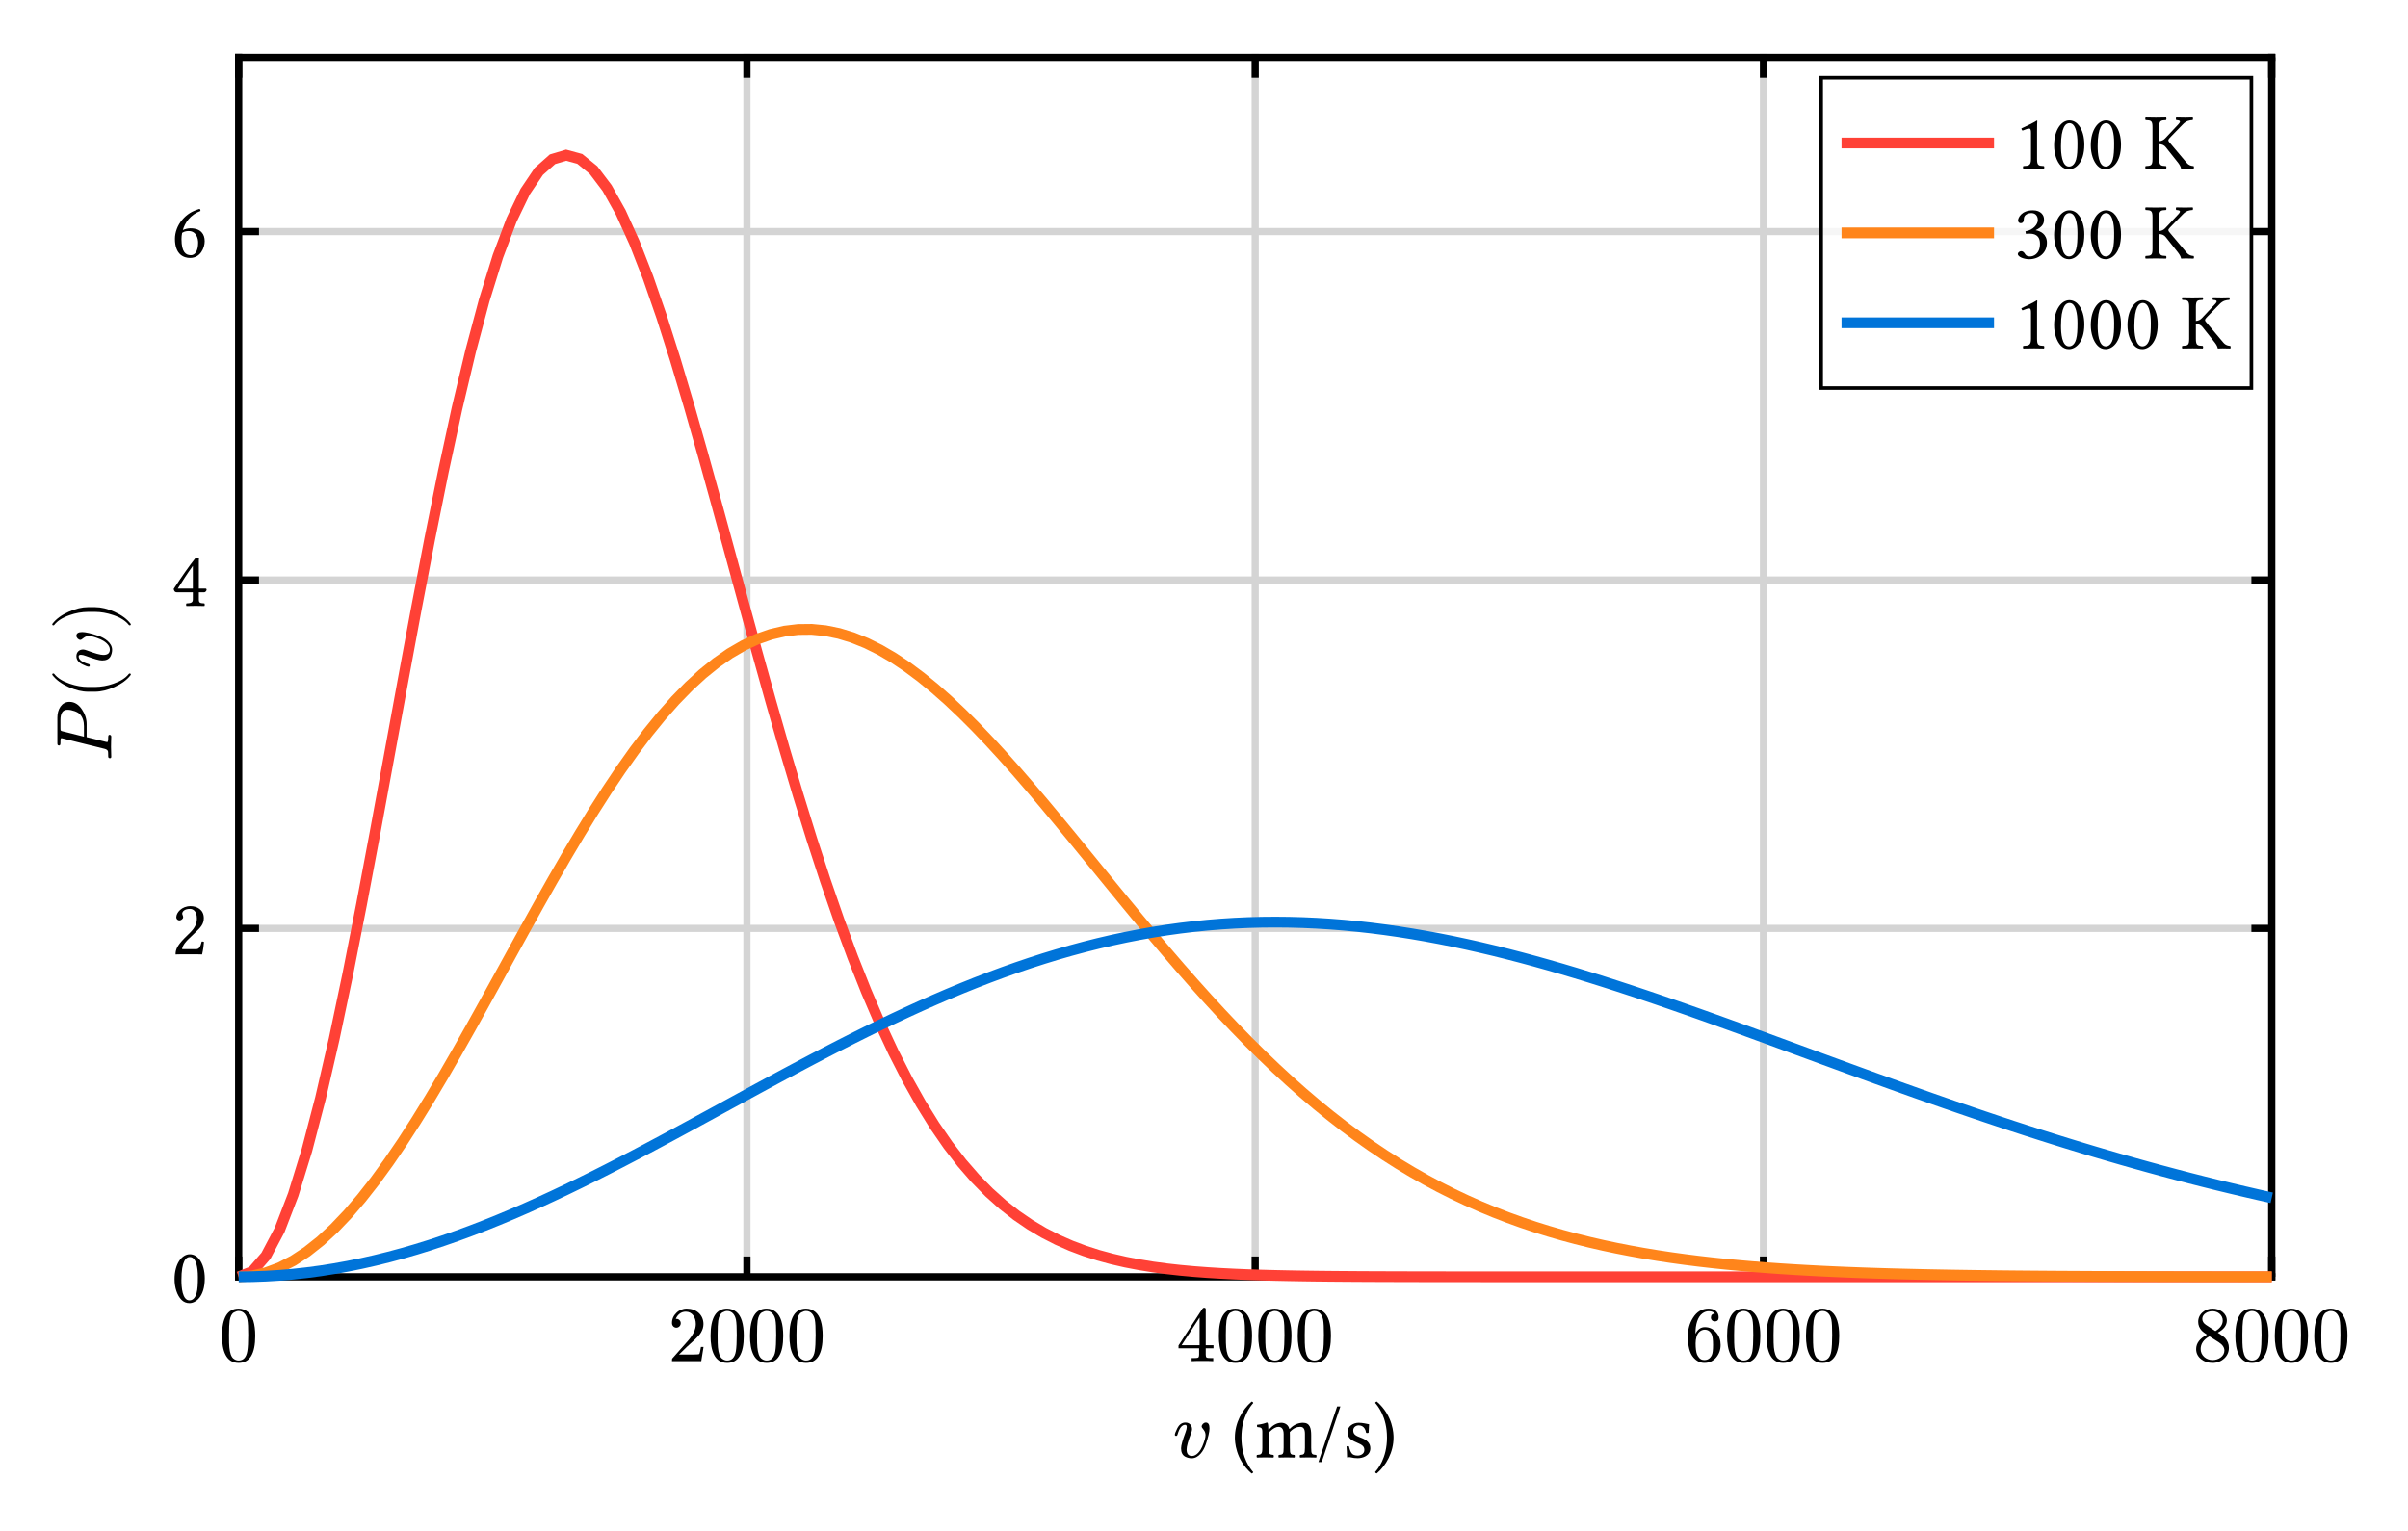
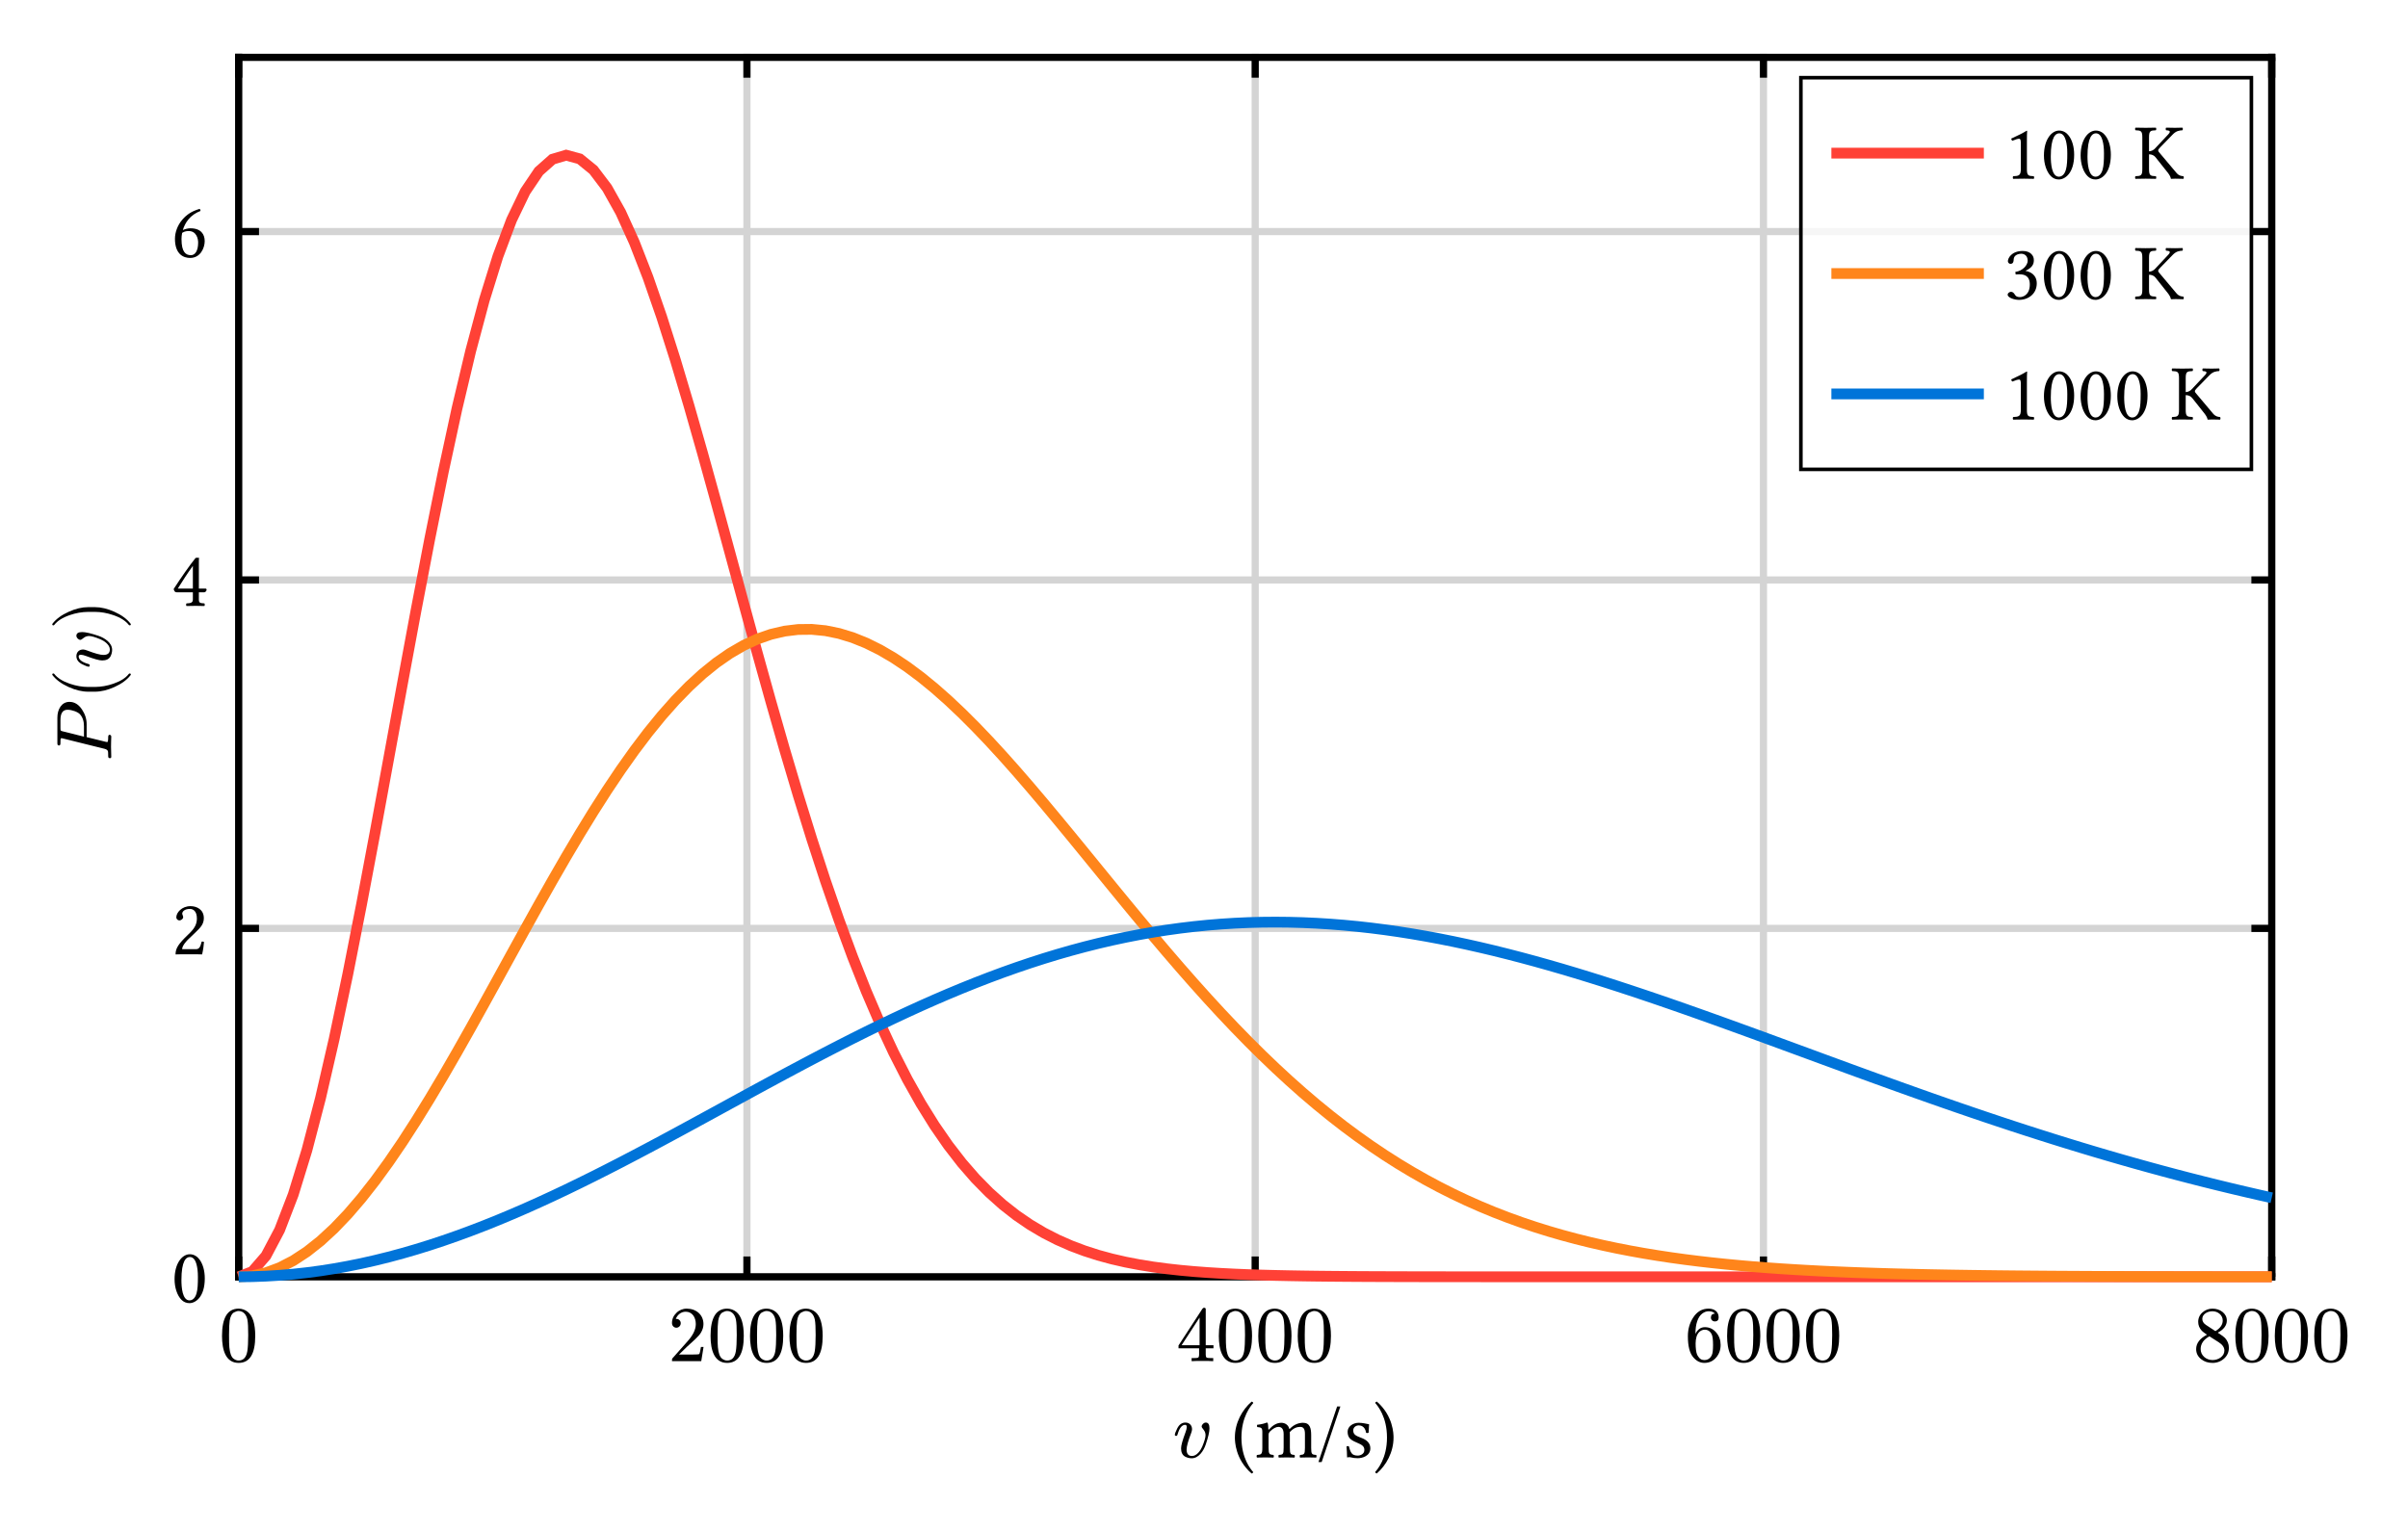
<svg xmlns="http://www.w3.org/2000/svg" xmlns:xlink="http://www.w3.org/1999/xlink" width="447.656" height="284.683" viewBox="0 0 335.742 213.512">
  <path fill="none" stroke="#d4d4d4" stroke-linecap="square" d="M33.277 178.079V8m70.866 170.079V8m70.867 170.079V8m70.866 170.079V8m70.866 170.079V8M33.277 178.079h283.465M33.277 129.485h283.465M33.277 80.89h283.465M33.277 32.297h283.465" />
  <path fill="none" stroke="#000" stroke-linecap="square" d="M33.277 178.079h283.465" />
  <path fill="none" stroke="#000" d="M33.277 178.079v-2.835" />
  <path fill="none" d="M30.527 182.33h5.5v7.756h-5.5z" />
  <use xlink:href="#a" transform="matrix(1 0 0 -1 30.527 189.844)" />
  <path fill="none" stroke="#000" d="M104.143 178.079v-2.835" />
  <path fill="none" d="M93.143 182.33h22v7.756h-22z" />
  <use xlink:href="#b" transform="matrix(1 0 0 -1 93.143 189.844)" />
  <use xlink:href="#a" transform="matrix(1 0 0 -1 98.643 189.844)" />
  <use xlink:href="#a" transform="matrix(1 0 0 -1 104.143 189.844)" />
  <use xlink:href="#a" transform="matrix(1 0 0 -1 109.643 189.844)" />
  <path fill="none" stroke="#000" d="M175.01 178.079v-2.835" />
  <path fill="none" d="M164.01 182.33h22v7.756h-22z" />
  <use xlink:href="#c" transform="matrix(1 0 0 -1 164.01 189.844)" />
  <use xlink:href="#a" transform="matrix(1 0 0 -1 169.51 189.844)" />
  <use xlink:href="#a" transform="matrix(1 0 0 -1 175.01 189.844)" />
  <use xlink:href="#a" transform="matrix(1 0 0 -1 180.51 189.844)" />
  <path fill="none" stroke="#000" d="M245.876 178.079v-2.835" />
  <path fill="none" d="M234.876 182.33h22v7.756h-22z" />
  <use xlink:href="#d" transform="matrix(1 0 0 -1 234.876 189.844)" />
  <use xlink:href="#a" transform="matrix(1 0 0 -1 240.376 189.844)" />
  <use xlink:href="#a" transform="matrix(1 0 0 -1 245.876 189.844)" />
  <use xlink:href="#a" transform="matrix(1 0 0 -1 251.376 189.844)" />
  <path fill="none" stroke="#000" d="M316.742 178.079v-2.835" />
  <path fill="none" d="M305.742 182.33h22v7.756h-22z" />
  <use xlink:href="#e" transform="matrix(1 0 0 -1 305.742 189.844)" />
  <use xlink:href="#a" transform="matrix(1 0 0 -1 311.242 189.844)" />
  <use xlink:href="#a" transform="matrix(1 0 0 -1 316.742 189.844)" />
  <use xlink:href="#a" transform="matrix(1 0 0 -1 322.242 189.844)" />
  <path fill="none" d="M163.487 195.755h31.295v9.757h-31.295z" />
  <use xlink:href="#f" transform="matrix(1 0 0 -1 163.487 203.268)" />
  <g transform="matrix(1 0 0 -1 168.943 203.268)">
    <use xlink:href="#g" x="2.75" />
    <use xlink:href="#h" x="6.028" />
    <use xlink:href="#i" x="14.718" />
    <use xlink:href="#j" x="18.271" />
    <use xlink:href="#k" x="22.561" />
  </g>
  <path fill="none" stroke="#000" stroke-linecap="square" d="M33.277 8h283.465" />
  <path fill="none" stroke="#000" d="M33.277 8v2.835M104.143 8v2.835M175.01 8v2.835M245.876 8v2.835M316.742 8v2.835" />
  <path fill="none" stroke="#000" stroke-linecap="square" d="M33.277 178.079V8" />
  <path fill="none" stroke="#000" d="M33.277 178.079h2.835" />
  <path fill="none" d="M23.91 174.405h5.115v7.348H23.91z" />
  <use xlink:href="#l" transform="matrix(1 0 0 -1 23.91 181.643)" />
  <path fill="none" stroke="#000" d="M33.277 129.485h2.835" />
  <path fill="none" d="M23.91 125.855h5.115v7.26H23.91z" />
  <use xlink:href="#m" transform="matrix(1 0 0 -1 23.91 133.093)" />
  <path fill="none" stroke="#000" d="M33.277 80.89h2.835" />
  <path fill="none" d="M23.91 77.26h5.115v7.26H23.91z" />
  <use xlink:href="#n" transform="matrix(1 0 0 -1 23.91 84.499)" />
  <path fill="none" stroke="#000" d="M33.277 32.297h2.835" />
  <path fill="none" d="M23.91 28.617h5.115v7.36H23.91z" />
  <use xlink:href="#o" transform="matrix(1 0 0 -1 23.91 35.855)" />
  <path fill="none" d="M8 106.184V83.568h10.241v22.616z" />
  <use xlink:href="#p" transform="matrix(0 -1 -1 0 15.513 106.184)" />
  <use xlink:href="#q" transform="matrix(0 -1 -1 0 15.513 97.582)" />
  <use xlink:href="#f" transform="matrix(0 -1 -1 0 15.513 93.303)" />
  <use xlink:href="#r" transform="matrix(0 -1 -1 0 15.513 87.847)" />
  <path fill="none" stroke="#000" stroke-linecap="square" d="M316.742 178.079V8" />
  <path fill="none" stroke="#000" d="M316.742 178.079h-2.835m2.835-48.594h-2.835m2.835-48.595h-2.835m2.835-48.593h-2.835" />
  <path fill="none" stroke="#ff4136" stroke-width="1.5" d="m33.277 178.079 1.903-.736 1.902-2.193 1.903-3.604 1.902-4.941 1.902-6.177 1.903-7.286 1.902-8.248 1.903-9.046 1.902-9.665 1.903-10.097 1.902-10.337 1.903-10.383 1.902-10.243 1.903-9.92 1.902-9.43 1.902-8.787 1.903-8.007 1.902-7.113 1.903-6.125 1.902-5.065 1.903-3.958 1.902-2.823 1.903-1.687 1.902-.567 1.902.517 1.903 1.55 1.902 2.512 1.903 3.398 1.902 4.192 1.903 4.891 1.902 5.49 1.903 5.985 1.902 6.379 1.902 6.671 1.903 6.868 1.902 6.974 1.903 6.995 1.902 6.942 1.903 6.82 1.902 6.637 1.903 6.407 1.902 6.135 1.902 5.83 1.903 5.5 1.902 5.153 1.903 4.797 1.902 4.438 1.903 4.08 1.902 3.728 1.903 3.388 1.902 3.062 1.902 2.752 1.903 2.46 1.902 2.187 1.903 1.935 1.902 1.704 1.903 1.492 1.902 1.3 1.903 1.129 1.902.974 1.903.836 1.902.716 1.902.61 1.903.516 1.902.436 1.903.366 1.902.307 1.903.255 1.902.211 1.903.175 1.902.143 1.902.117 1.903.096 1.902.078 1.903.063 1.902.05 1.903.04 1.902.033 1.903.026 1.902.02 1.902.016 1.903.013 1.902.01 1.903.007 1.902.006 1.903.005 1.902.004 1.903.002 1.902.002 1.902.002 1.903.001 1.902.001h1.903l1.902.001h1.903l1.902.001h100.83" />
  <path fill="none" stroke="#ff851b" stroke-width="1.5" d="m33.277 178.079 1.903-.142 1.902-.425 1.903-.704 1.902-.979 1.902-1.247 1.903-1.506 1.902-1.756 1.903-1.993 1.902-2.216 1.903-2.425 1.902-2.617 1.903-2.791 1.902-2.948 1.903-3.084 1.902-3.2 1.902-3.296 1.903-3.37 1.902-3.424 1.903-3.455 1.902-3.465 1.903-3.454 1.902-3.422 1.903-3.37 1.902-3.3 1.902-3.208 1.903-3.102 1.902-2.977 1.903-2.837 1.902-2.683 1.903-2.515 1.902-2.338 1.903-2.148 1.902-1.951 1.902-1.746 1.903-1.536 1.902-1.321 1.903-1.103 1.902-.884 1.903-.665 1.902-.448 1.903-.231 1.902-.02 1.902.185 1.903.387 1.902.58 1.903.767 1.902.944 1.903 1.112 1.902 1.27 1.903 1.418 1.902 1.555 1.902 1.681 1.903 1.796 1.902 1.899 1.903 1.99 1.902 2.072 1.903 2.14 1.902 2.2 1.903 2.245 1.902 2.283 1.903 2.308 1.902 2.326 1.902 2.333 1.903 2.331 1.902 2.321 1.903 2.304 1.902 2.28 1.903 2.247 1.902 2.21 1.903 2.166 1.902 2.119 1.902 2.066 1.903 2.01 1.902 1.95 1.903 1.888 1.902 1.823 1.903 1.757 1.902 1.69 1.903 1.62 1.902 1.55 1.902 1.483 1.903 1.413 1.902 1.344 1.903 1.277 1.902 1.21 1.903 1.144 1.902 1.08 1.903 1.02 1.902.958 1.902.9 1.903.843 1.902.79 1.903.736 1.902.688 1.903.64 1.902.595 1.903.552 1.902.511 1.902.473 1.903.437 1.902.402 1.903.37 1.902.34 1.903.313 1.902.286 1.903.262 1.902.239 1.903.218 1.902.198 1.902.18 1.903.164 1.902.148 1.903.135 1.902.12 1.903.11 1.902.1 1.903.088 1.902.08 1.902.071 1.903.064 1.902.058 1.903.05 1.902.046 1.903.041 1.902.036 1.903.032 1.902.029 1.902.025 1.903.023 1.902.02 1.903.017 1.902.015 1.903.014 1.902.011 1.903.01 1.902.01 1.902.008 1.903.007 1.902.006 1.903.005 1.902.005 1.903.004 1.902.003 1.903.003 1.902.003 1.902.002 1.903.002 1.902.002 1.903.001" />
  <path fill="none" stroke="#0074d9" stroke-width="1.5" d="m33.277 178.079 1.903-.024 1.902-.07 1.903-.116 1.902-.162 1.902-.209 1.903-.253 1.902-.299 1.903-.343 1.902-.386 1.903-.43 1.902-.47 1.903-.513 1.902-.552 1.903-.59 1.902-.629 1.902-.664 1.903-.7 1.902-.732 1.903-.764 1.902-.796 1.903-.823 1.902-.852 1.903-.876 1.902-.9 1.902-.923 1.903-.942 1.902-.961 1.903-.977 1.902-.992 1.903-1.004 1.902-1.015 1.903-1.024 1.902-1.031 1.902-1.036 1.903-1.038 1.902-1.04 1.903-1.039 1.902-1.036 1.903-1.031 1.902-1.026 1.903-1.016 1.902-1.007 1.902-.995 1.903-.982 1.902-.967 1.903-.95 1.902-.931 1.903-.912 1.902-.89 1.903-.869 1.902-.844 1.902-.819 1.903-.792 1.902-.765 1.903-.737 1.902-.707 1.903-.676 1.902-.645 1.903-.613 1.902-.58 1.903-.546 1.902-.512 1.902-.478 1.903-.443 1.902-.407 1.903-.372 1.902-.336 1.903-.3 1.902-.264 1.903-.228 1.902-.192 1.902-.156 1.903-.12 1.902-.086 1.903-.05 1.902-.015 1.903.019 1.902.053 1.903.086 1.902.118 1.902.151 1.903.182 1.902.213 1.903.243 1.902.272 1.903.3 1.902.328 1.903.354 1.902.38 1.902.404 1.903.429 1.902.45 1.903.474 1.902.494 1.903.513 1.902.533 1.903.55 1.902.567 1.902.583 1.903.597 1.902.611 1.903.624 1.902.635 1.903.646 1.902.655 1.903.664 1.902.672 1.903.678 1.902.684 1.902.69 1.903.692 1.902.696 1.903.698 1.902.7 1.903.7 1.902.7 1.903.698 1.902.698 1.902.694 1.903.692 1.902.687 1.903.684 1.902.678 1.903.673 1.902.667 1.903.66 1.902.653 1.902.645 1.903.637 1.902.63 1.903.62 1.902.61 1.903.602 1.902.592 1.903.582 1.902.572 1.902.561 1.903.551 1.902.54 1.903.529 1.902.518 1.903.506 1.902.496 1.903.484 1.902.473 1.902.461 1.903.45 1.902.439 1.903.427" />
-   <path fill="#ffffffc8" stroke="#000" stroke-width=".5" d="M253.926 10.835v43.289h59.981v-43.29z" />
-   <path fill="#bfdcf5" stroke="#ff4136" stroke-width="1.5" d="M256.761 19.94h21.26" />
-   <path fill="none" d="M280.856 13.67h25.102v12.54h-25.102z" />
-   <g transform="matrix(1 0 0 -1 280.856 23.503)">
+   <path fill="#ffffffc8" stroke="#000" stroke-width=".5" d="M251.092 10.835v54.628h62.815V10.835z" />
+   <path fill="#bfdcf5" stroke="#ff4136" stroke-width="1.5" d="M255.344 21.357h21.26" />
+   <path fill="none" d="M279.438 15.087h25.102v12.54h-25.102z" />
+   <g transform="matrix(1 0 0 -1 279.438 24.92)">
    <use xlink:href="#s" />
    <use xlink:href="#l" x="5.115" />
    <use xlink:href="#l" x="10.23" />
    <use xlink:href="#t" x="18.095" />
  </g>
-   <path fill="#ffd0cd" stroke="#ff851b" stroke-width="1.5" d="M256.761 32.48h21.26" />
-   <path fill="none" d="M280.856 26.21h25.102v12.54h-25.102z" />
-   <g transform="matrix(1 0 0 -1 280.856 36.043)">
+   <path fill="#ffd0cd" stroke="#ff851b" stroke-width="1.5" d="M255.344 38.149h21.26" />
+   <path fill="none" d="M279.438 31.879h25.102v12.54h-25.102z" />
+   <g transform="matrix(1 0 0 -1 279.438 41.713)">
    <use xlink:href="#u" />
    <use xlink:href="#l" x="5.115" />
    <use xlink:href="#l" x="10.23" />
    <use xlink:href="#t" x="18.095" />
  </g>
-   <path fill="#cbf2cf" stroke="#0074d9" stroke-width="1.5" d="M256.761 45.02h21.26" />
-   <path fill="none" d="M280.856 38.75h30.217v12.54h-30.217z" />
-   <g transform="matrix(1 0 0 -1 280.856 48.583)">
+   <path fill="#cbf2cf" stroke="#0074d9" stroke-width="1.5" d="M255.344 54.94h21.26" />
+   <path fill="none" d="M279.438 48.67h30.217v12.54h-30.217z" />
+   <g transform="matrix(1 0 0 -1 279.438 58.505)">
    <use xlink:href="#s" />
    <use xlink:href="#l" x="5.115" />
    <use xlink:href="#l" x="10.23" />
    <use xlink:href="#l" x="15.345" />
    <use xlink:href="#t" x="23.21" />
  </g>
  <defs>
    <symbol id="a" overflow="visible">
      <path d="M2.739-.242C4.29-.242 5.06 1.012 5.06 3.52c0 1.683-.352 2.805-1.045 3.355a2.05 2.05 0 0 1-1.265.451C1.199 7.326.429 6.061.429 3.52c0-2.024.539-3.762 2.31-3.762m1.232 6.006c.077-.385.11-1.089.11-2.112 0-1.012-.044-1.76-.121-2.244Q3.745.088 2.739.088c-.253 0-.506.099-.737.286-.297.253-.473.77-.55 1.562-.033.275-.044.847-.044 1.716 0 .957.033 1.628.088 1.991.099.605.297.99.605 1.155.242.132.451.198.638.198.715 0 1.111-.583 1.232-1.232" />
    </symbol>
    <symbol id="b" overflow="visible">
      <path d="M2.607 7.326a2 2 0 0 1-1.441-.594C.759 6.336.55 5.874.55 5.313c0-.374.275-.649.616-.649a.62.62 0 0 1 .605.616.595.595 0 0 1-.616.616c-.033 0-.055 0-.077-.011.209.539.693 1.012 1.386 1.012.902 0 1.408-.781 1.408-1.727 0-.737-.374-1.529-1.122-2.365L.682.473C.539.308.55.319.55 0h4.081l.319 1.98h-.363c-.088-.561-.165-.88-.231-.979-.055-.055-.385-.077-.99-.077H1.529l1.067 1.045c.748.704 1.694 1.463 2.013 2.046q.33.577.33 1.155c0 1.298-1.012 2.156-2.332 2.156" />
    </symbol>
    <symbol id="c" overflow="visible">
      <path d="M3.883 7.447c-.099 0-.187-.055-.253-.154L.308 2.189v-.396h2.871V.891c0-.198-.044-.33-.121-.385S2.772.429 2.409.429h-.275V0c.319.022.825.033 1.507.033S4.829.022 5.148 0v.429h-.275c-.363 0-.572.022-.649.077s-.121.187-.121.385v.902h1.078v.429H4.103V7.26c0 .11-.077.187-.22.187m-.638-1.364V2.222H.737Z" />
    </symbol>
    <symbol id="d" overflow="visible">
      <path d="M4.213 5.544c.363 0 .539.187.539.561 0 .792-.594 1.221-1.408 1.221-.913 0-1.639-.429-2.178-1.298C.693 5.28.462 4.433.462 3.476c0-1.397.253-2.376.77-2.959.44-.506.946-.759 1.529-.759q1.007 0 1.65.759c.407.484.616 1.067.616 1.738q0 1.007-.594 1.716c-.418.506-.957.77-1.606.77-.572 0-1.012-.319-1.309-.935v.066c0 1.243.308 2.299.968 2.783.286.209.583.308.88.308.396 0 .682-.11.869-.341-.374 0-.561-.209-.561-.539 0-.308.231-.539.539-.539M3.784 3.74c.121-.253.187-.748.187-1.474 0-.715-.055-1.188-.176-1.43-.22-.451-.561-.682-1.034-.682-.319 0-.561.11-.737.33-.143.176-.242.33-.286.451-.132.341-.198.858-.198 1.562 0 .308.044.605.121.891.143.517.55 1.001 1.155 1.001.429 0 .759-.22.968-.649" />
    </symbol>
    <symbol id="e" overflow="visible">
      <path d="M2.75 7.326a2.06 2.06 0 0 1-1.408-.528 1.7 1.7 0 0 1-.594-1.331q0-.676.495-1.221.115-.132.726-.561C.968 3.168.462 2.497.462 1.683c0-.583.242-1.056.715-1.419.44-.341.957-.506 1.562-.506a2.36 2.36 0 0 1 1.606.594c.451.396.682.913.682 1.518 0 .506-.176.957-.539 1.364-.132.143-.473.396-1.012.737.847.451 1.265 1.023 1.265 1.694 0 1.001-.957 1.661-1.991 1.661m1.419-1.661c0-.572-.341-1.067-1.023-1.474l-1.309.858c-.341.22-.517.506-.517.847 0 .66.715 1.067 1.419 1.067.759 0 1.43-.539 1.43-1.298M2.75.154c-.902 0-1.661.649-1.661 1.529q0 1.106 1.221 1.782l1.298-.825c.528-.341.792-.726.792-1.166 0-.792-.825-1.32-1.65-1.32" />
    </symbol>
    <symbol id="f" overflow="visible">
      <path d="M4.059 4.301c0-.088.099-.231.275-.451a1.18 1.18 0 0 0 .264-.759c0-.319-.154-.858-.473-1.617C3.894.946 3.366.198 2.717.198c-.506 0-.759.297-.759.902q0 .644.627 2.277c.088.231.132.418.132.55 0 .55-.374.935-.924.935-.484 0-.869-.275-1.144-.825-.22-.451-.33-.737-.33-.88 0-.099.055-.154.176-.154.143 0 .165.066.209.22q.38 1.32 1.056 1.32c.143 0 .22-.099.22-.308 0-.176-.055-.418-.176-.737-.407-1.089-.616-1.826-.616-2.233q0-.841.561-1.155.446-.231.924-.231c.979 0 1.661 1.056 1.947 1.903q.528 1.551.528 2.277c0 .539-.176.803-.517.803-.275 0-.572-.286-.572-.561" />
    </symbol>
    <symbol id="g" overflow="visible">
      <path d="M.484 2.772c0-.495.044-3.036 2.332-5.016.11.022.198.099.231.187-.363.418-1.65 1.936-1.65 4.829s1.298 4.411 1.65 4.807c-.033.11-.11.187-.231.198C1.507 6.655.484 4.818.484 2.772" />
    </symbol>
    <symbol id="h" overflow="visible">
      <path d="M1.87 3.938c-.011.33-.033.726-.088.836-.022.055-.044.088-.132.088-.308-.121-.594-.22-1.353-.319-.022-.066 0-.242.022-.308.594-.055.715-.11.715-.748V1.342C1.034.44.891.385.286.341.22.275.22.044.286-.022a31 31 0 0 0 2.299 0c.066.066.066.297 0 .363-.561.055-.682.099-.682 1.001v1.804c0 .231.099.363.187.462.44.429.847.649 1.188.649.418 0 .726-.264.726-1.001V1.342c0-.902-.088-.957-.682-1.001-.055-.066-.055-.297 0-.363a29 29 0 0 0 2.2 0c.055.066.055.297 0 .363-.55.044-.649.099-.649 1.001v1.749c0 .154 0 .308-.011.44.528.583 1.023.726 1.452.726.418 0 .66-.242.66-.979V1.342c0-.902-.11-.957-.682-1.001-.055-.066-.055-.297 0-.363a29 29 0 0 0 2.255 0c.055.066.055.297 0 .363-.605.044-.704.099-.704 1.001V3.08c0 .979-.165 1.749-1.133 1.749-.561 0-1.243-.209-1.815-.814-.033-.033-.099-.088-.121.011-.099.451-.528.803-1.1.803-.638 0-1.21-.374-1.672-.891-.055-.055-.121-.132-.132 0" />
    </symbol>
    <symbol id="i" overflow="visible">
      <path d="M3.223 7.106h-.451L.165-.649h.451Z" />
    </symbol>
    <symbol id="j" overflow="visible">
      <path d="M.528 1.518A19 19 0 0 0 .605 0c.11.022.22.033.275.033.077 0 .143 0 .22-.022A3.8 3.8 0 0 1 2.101-.11c.616 0 1.749.297 1.749 1.386 0 .748-.539 1.188-1.287 1.463-.66.253-1.1.418-1.1 1.023 0 .451.396.704.77.704.242 0 .88-.088 1.023-1.023.066-.066.286-.055.352.011.033.396.055.803.066 1.166-.341.055-.869.209-1.441.209-.814 0-1.551-.528-1.551-1.232 0-.803.363-1.144 1.21-1.496.913-.374 1.122-.605 1.122-1.078 0-.539-.528-.77-.935-.77-.429 0-.671.143-.781.264-.242.253-.363.737-.429 1.012-.066.066-.275.055-.341-.011" />
    </symbol>
    <symbol id="k" overflow="visible">
      <path d="M2.794 2.772c0 .495-.044 3.036-2.332 5.016a.31.31 0 0 1-.231-.187c.363-.418 1.65-1.936 1.65-4.829S.583-1.639.231-2.035c.033-.11.11-.187.231-.198C1.771-1.111 2.794.726 2.794 2.772" />
    </symbol>
    <symbol id="l" overflow="visible">
      <path d="M2.508-.11c.847 0 2.134.858 2.134 3.443 0 1.089-.264 2.024-.748 2.662-.286.385-.748.715-1.342.715C1.463 6.71.429 5.412.429 3.234c0-1.177.363-2.277.968-2.882A1.52 1.52 0 0 1 2.508-.11m.044 6.435a.73.73 0 0 0 .495-.187c.341-.286.638-1.122.638-2.596 0-1.012-.033-1.705-.187-2.266C3.256.374 2.717.275 2.519.275c-1.023 0-1.133 1.881-1.133 2.838 0 2.706.671 3.212 1.166 3.212" />
    </symbol>
    <symbol id="m" overflow="visible">
      <path d="M.671 5.148c0-.231.209-.429.44-.429.187 0 .517.198.517.44 0 .088-.022.154-.044.231s-.088.176-.088.264c0 .275.286.671 1.089.671.396 0 .957-.275.957-1.331 0-.704-.253-1.276-.902-1.936l-.814-.803C.748 1.155.572.627.572-.022c0 0 .561.022.913.022H3.41c.352 0 .858-.022.858-.022.143.583.253 1.408.264 1.738-.066.055-.209.077-.319.055C4.026.99 3.839.715 3.443.715H1.485c0 .528.759 1.276.814 1.331L3.41 3.113c.627.605 1.1 1.089 1.1 1.925 0 1.188-.968 1.672-1.859 1.672-1.221 0-1.98-.902-1.98-1.562" />
    </symbol>
    <symbol id="n" overflow="visible">
      <path d="M4.73 2.409h-.913v3.212c0 .55 0 .979.022 1.067l-.022.022h-.352c-.077 0-.132-.066-.176-.121C2.596 5.742 1.32 3.927.308 2.354c.033-.165.099-.462.429-.462h2.244V.88c0-.506-.418-.506-.891-.539-.066-.066-.066-.297 0-.363.352.011.792.022 1.298.022.429 0 .847-.011 1.199-.022.066.066.066.297 0 .363-.539.044-.77.022-.77.539v1.012h.759c.154 0 .319.209.319.341 0 .11-.044.176-.165.176M2.981 5.577V2.409H.88c.561.902 1.342 2.134 2.101 3.168" />
    </symbol>
    <symbol id="o" overflow="visible">
      <path d="M1.584 3.773c.297 1.001 1.001 2.112 2.464 2.662 0 .132-.044.231-.132.286-1.111-.33-1.793-.792-2.409-1.507C.825 4.422.484 3.421.484 2.552.484.319 1.749-.121 2.596-.121c1.441 0 2.035 1.397 2.035 2.343s-.506 1.793-2.002 1.793c-.286 0-.715-.088-1.045-.242m-.099-.396c.363.242.726.253.913.253 1.078 0 1.32-1.056 1.32-1.606 0-1.21-.462-1.76-1.001-1.76-.693 0-1.32.374-1.32 2.255 0 .253.022.539.088.858" />
    </symbol>
    <symbol id="p" overflow="visible">
      <path d="M6.105 7.513h-3.52c-.253 0-.374-.011-.374-.253 0-.121.121-.176.363-.176.22 0 .66.033.66-.143a1 1 0 0 0-.044-.198L1.738.902c-.066-.242-.176-.385-.33-.44C1.331.44 1.133.429.792.429.55.429.44.407.44.176.44.055.506 0 .649 0l1.375.033.704-.011c.121 0 .561-.022.704-.022q.264 0 .264.264c0 .11-.121.165-.352.165-.44 0-.66.044-.66.143 0 0 .011.033.033.176l.66 2.684h1.815c.715 0 1.397.22 2.035.649.715.473 1.067 1.056 1.067 1.749 0 1.089-1.034 1.683-2.189 1.683m-.341-.429c.957 0 1.43-.33 1.43-.99 0-.616-.308-1.441-.627-1.727q-.627-.561-1.65-.561H3.443l.726 2.904c.088.374.088.374.55.374Z" />
    </symbol>
    <symbol id="q" overflow="visible">
      <path d="M3.498-2.728c.099 0 .154.055.154.154 0 .033-.022.077-.055.121-.572.44-1.034 1.166-1.375 2.167a8 8 0 0 0-.451 2.574v.924c0 .847.154 1.705.451 2.574.341 1.001.803 1.727 1.375 2.167a.18.18 0 0 1 .055.121c0 .099-.055.154-.154.154a.2.2 0 0 1-.077-.033c-.66-.506-1.21-1.254-1.661-2.255-.429-.957-.649-1.859-.649-2.728v-.924c0-.869.22-1.771.649-2.728.451-1.001 1.001-1.749 1.661-2.255a.2.2 0 0 1 .077-.033" />
    </symbol>
    <symbol id="r" overflow="visible">
      <path d="M.858-2.695c.66.506 1.21 1.254 1.661 2.255.429.957.649 1.859.649 2.728v.924c0 .869-.22 1.771-.649 2.728C2.068 6.941 1.518 7.689.858 8.195a.2.2 0 0 1-.077.033c-.099 0-.154-.055-.154-.154 0-.044.022-.088.055-.121.572-.44 1.034-1.166 1.375-2.167a8 8 0 0 0 .451-2.574v-.924c0-.847-.154-1.705-.451-2.574-.341-1.001-.803-1.727-1.375-2.167-.033-.044-.055-.088-.055-.121 0-.099.055-.154.154-.154.011 0 .044.011.077.033" />
    </symbol>
    <symbol id="s" overflow="visible">
      <path d="M3.168 1.342v3.817c0 .66.011 1.331.033 1.474 0 .055-.022.055-.066.055-.605-.374-1.188-.649-2.156-1.1.022-.121.066-.231.165-.297.506.209.748.275.957.275.187 0 .22-.264.22-.638V1.342c0-.913-.297-.968-1.067-1.001-.066-.066-.066-.297 0-.363.539.011.935.022 1.529.022.528 0 .792-.011 1.342-.022.066.066.066.297 0 .363-.77.033-.957.088-.957 1.001" />
    </symbol>
    <symbol id="t" overflow="visible">
      <path d="M2.101 1.342v2.057c.374-.011.693-.132.913-.418L4.741.803c.22-.286.374-.583.396-.759 0-.033.011-.066.055-.066.22.011.363.022.594.022a37 37 0 0 0 1.111-.022c.066.066.066.297 0 .363-.319.033-.627.066-.968.462L3.52 3.663c-.088.099-.143.187-.143.275 0 .077.011.154.385.539l1.617 1.661c.506.539.946.583 1.386.616.066.066.066.297 0 .363a32 32 0 0 0-1.045-.022c-.407 0-.836.011-1.243.022-.066-.066-.066-.297 0-.363.396-.033.77-.077.308-.572L2.97 4.246a1.23 1.23 0 0 0-.869-.429v1.936c0 .913.187.968.957 1.001.066.066.066.297 0 .363a72 72 0 0 0-1.43-.022c-.418 0-.924.011-1.419.022-.066-.066-.066-.297 0-.363.77-.033.957-.088.957-1.001V1.342C1.166.429.979.374.209.341.143.275.143.044.209-.022.704-.011 1.21 0 1.639 0c.418 0 .924-.011 1.419-.022.066.066.066.297 0 .363-.77.033-.957.088-.957 1.001" />
    </symbol>
    <symbol id="u" overflow="visible">
      <path d="M2.365 6.325c.473 0 .913-.286.913-.99 0-.55-.638-1.397-1.727-1.551l.055-.352c.187.022.385.022.528.022.627 0 1.441-.176 1.441-1.419 0-1.463-.979-1.76-1.364-1.76-.561 0-.66.253-.792.451-.11.154-.253.286-.473.286-.231 0-.462-.209-.462-.385 0-.44.924-.737 1.584-.737 1.309 0 2.475.847 2.475 2.299 0 1.199-.902 1.628-1.551 1.738l-.011.022c.902.429 1.155.88 1.155 1.463 0 .33-.077.594-.341.869-.242.242-.627.429-1.199.429C.979 6.71.517 5.654.517 5.291c0-.154.11-.374.374-.374.385 0 .429.363.429.572 0 .704.759.836 1.045.836" />
    </symbol>
  </defs>
</svg>
